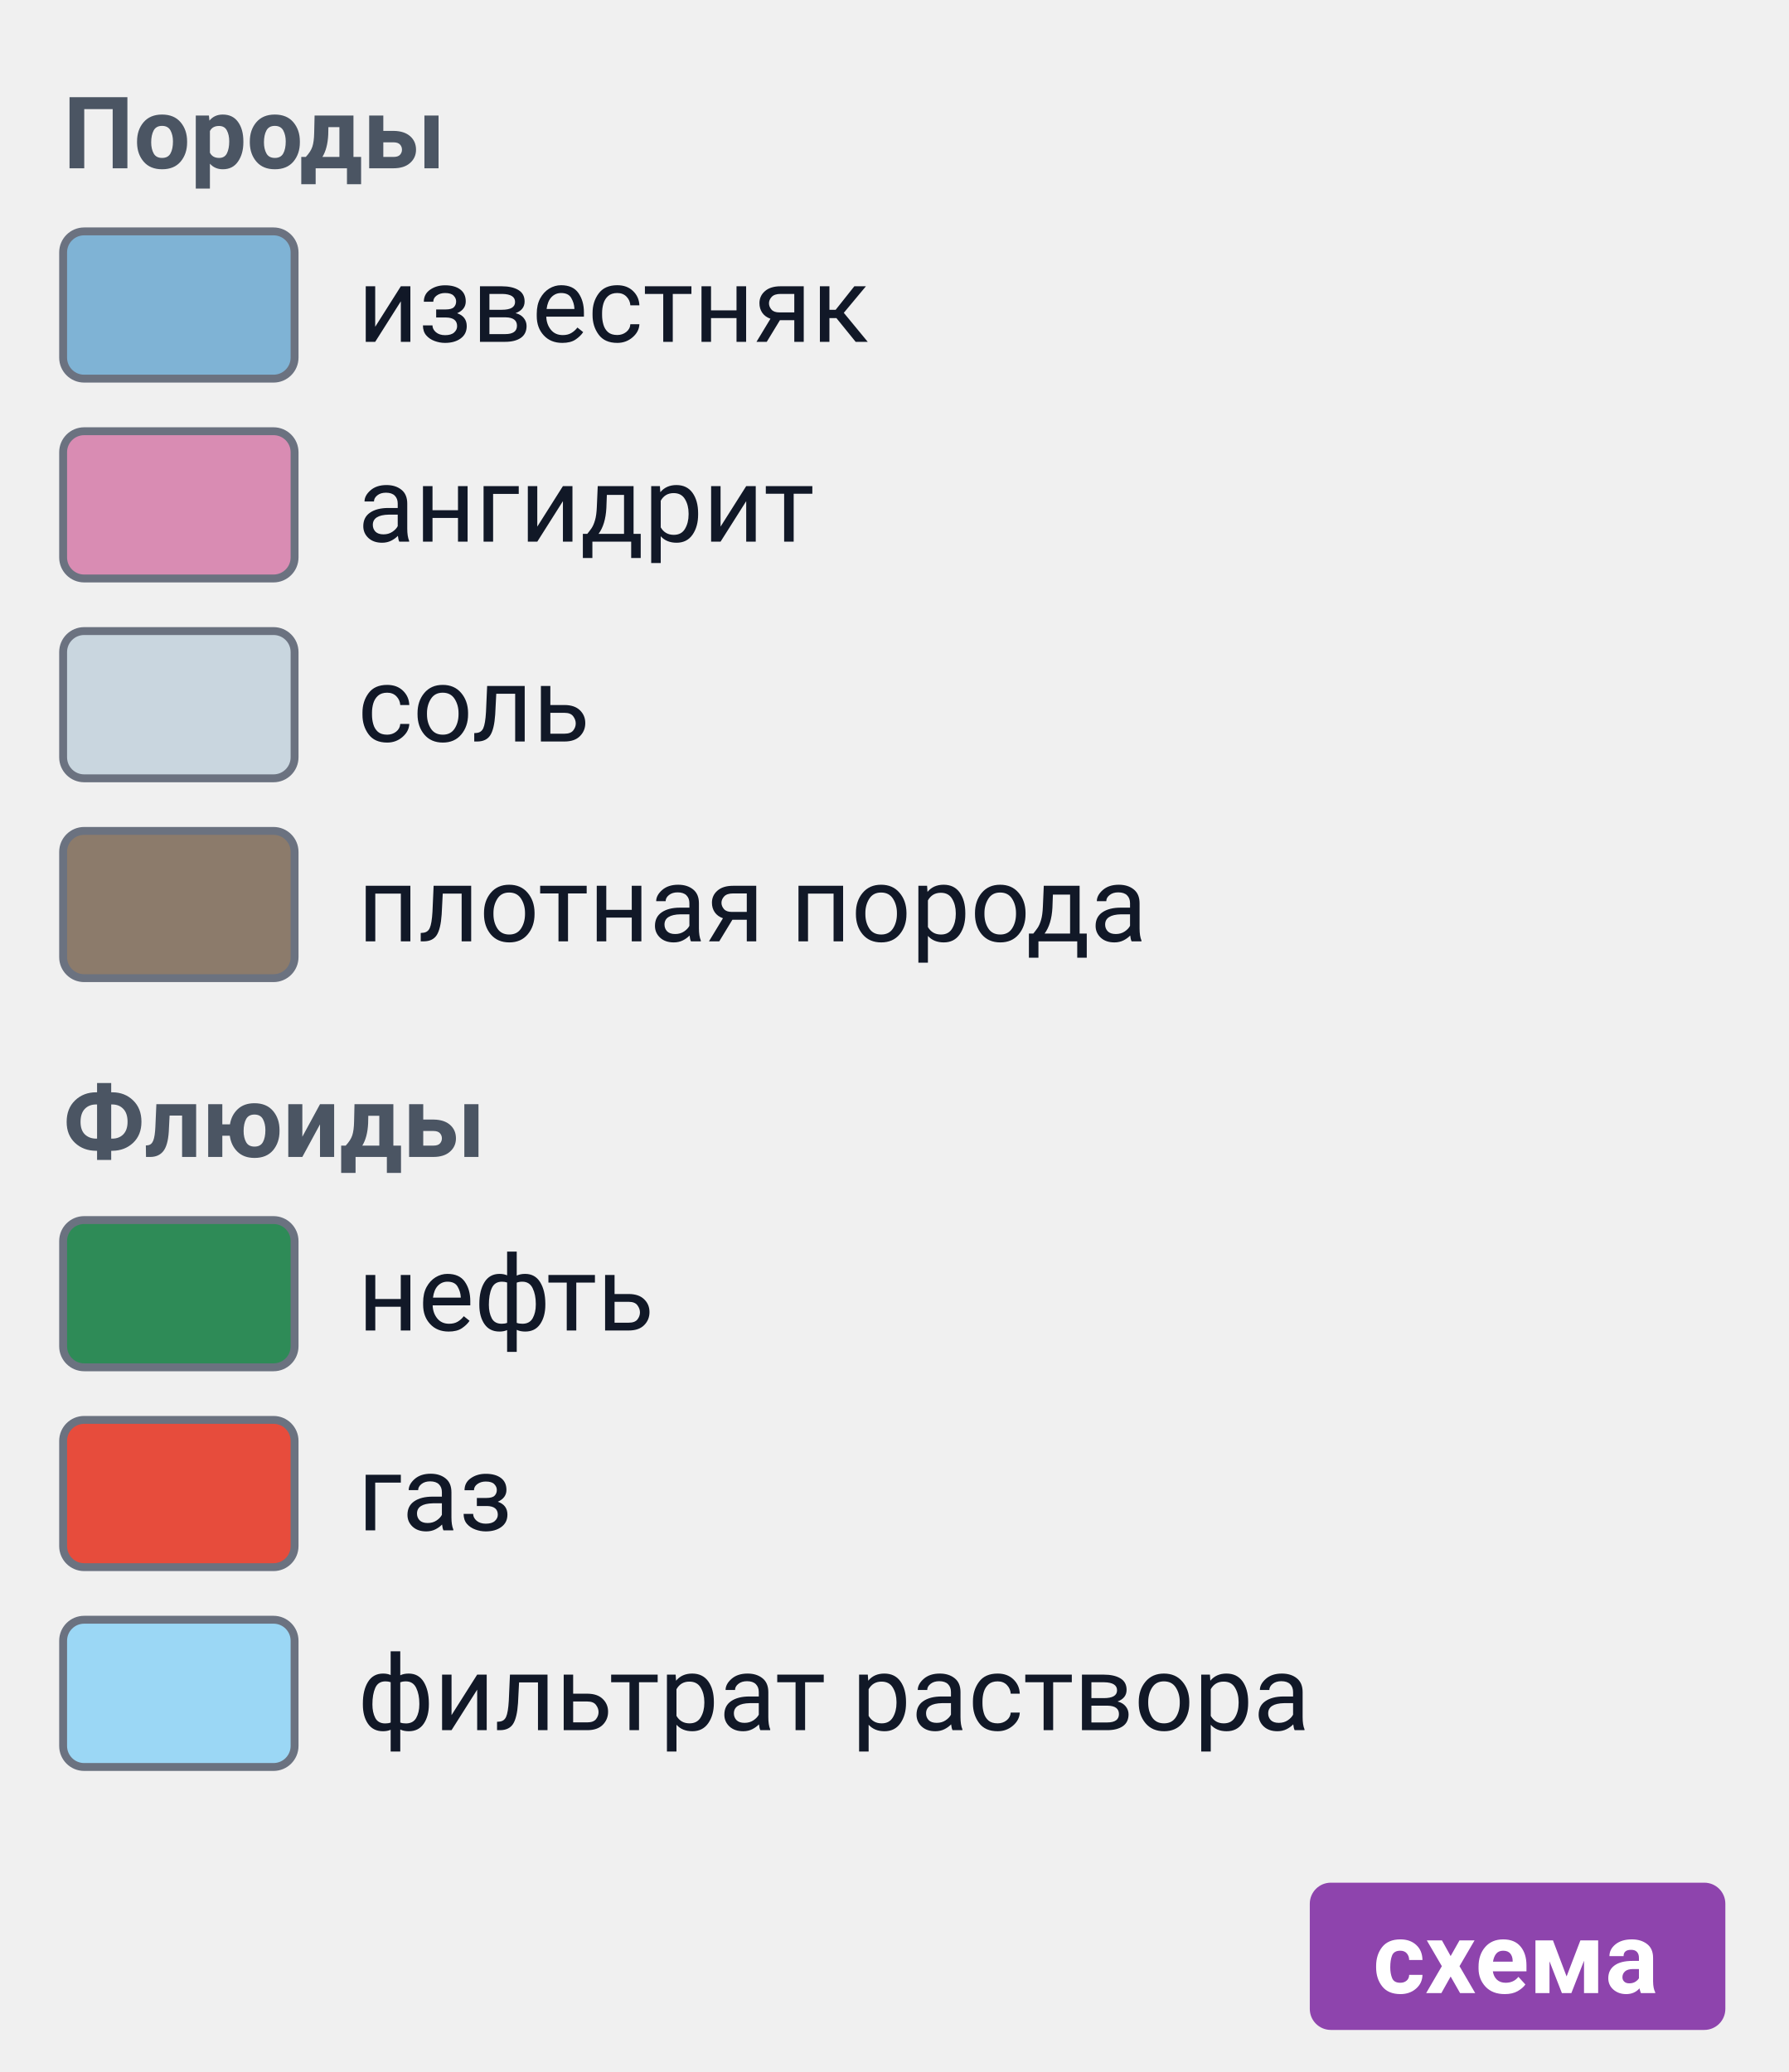
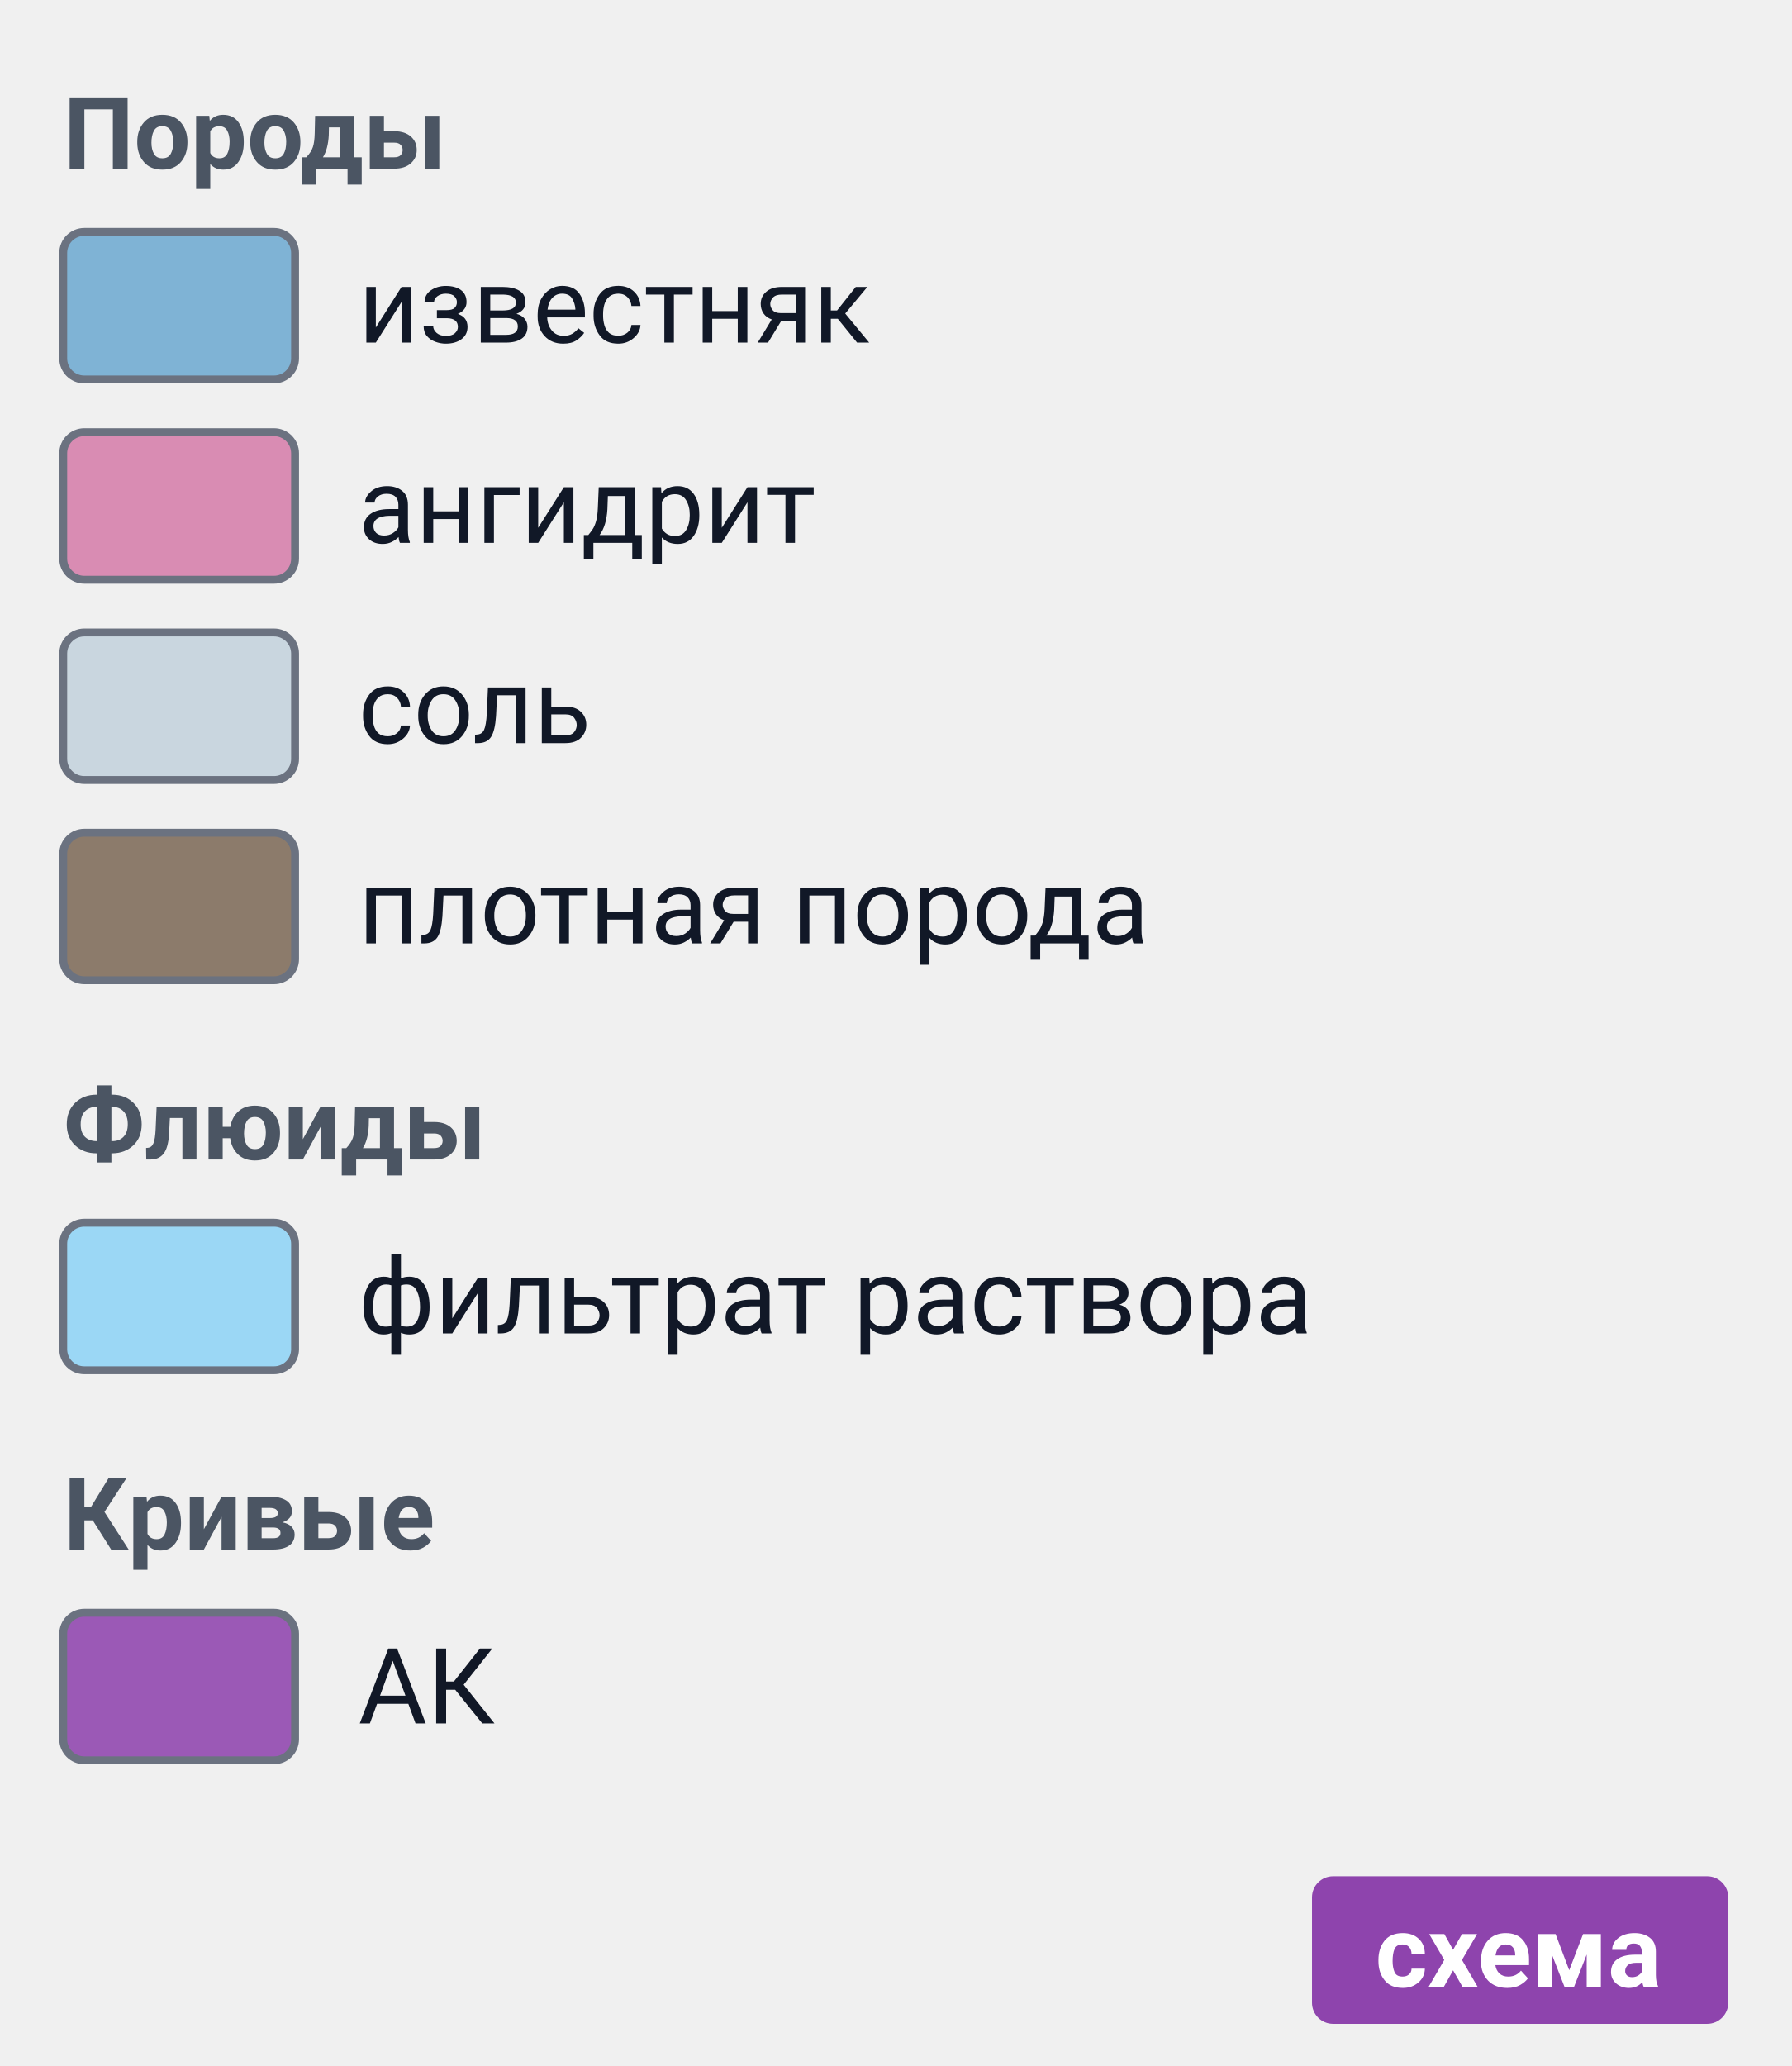
- <svg xmlns="http://www.w3.org/2000/svg" viewBox="0 0 340 394" role="img" aria-label="Условные цвета шага «Карбонаты, сульфаты и соли по признакам»: известняк, ангидрит, соль, плотная порода, нефть, газ, фильтрат раствора.">
+ <svg xmlns="http://www.w3.org/2000/svg" viewBox="0 0 340 392" role="img" aria-label="Условные цвета шага «Таблица признаков: карбонаты, сульфаты, соли»: известняк, ангидрит, соль, плотная порода, фильтрат раствора, АК.">
  <style>.i-in{fill:#F3F4F6;stroke:#6B7280;stroke-width:1.5}.i-out{fill:#FFFFFF;stroke:#111827;stroke-width:2.5}.i-node{fill:#E5E7EB;stroke:#374151;stroke-width:1.5}.i-warn{fill:#FFFFFF;stroke:#374151;stroke-width:2;stroke-dasharray:7 5}.it{fill:#111827;font-size:20px;font-family:system-ui,-apple-system,'Segoe UI',Roboto,sans-serif}.ih{fill:#4B5563;font-size:19px;font-weight:700;font-family:system-ui,-apple-system,'Segoe UI',Roboto,sans-serif}.il{fill:#4B5563;font-size:19px;font-family:system-ui,-apple-system,'Segoe UI',Roboto,sans-serif}.ia{stroke:#4B5563;stroke-width:2}.iah{fill:#4B5563}.ibt{fill:#FFFFFF;font-size:19px;font-weight:700;font-family:system-ui,-apple-system,'Segoe UI',Roboto,sans-serif}.isw{stroke:#6B7280;stroke-width:1.5}</style>
  <text class="ih" x="12" y="32">Породы</text>
  <rect class="isw" x="12" y="44" width="44" height="28" rx="4" fill="#7FB3D5" />
  <text class="it" x="68" y="65">известняк</text>
  <rect class="isw" x="12" y="82" width="44" height="28" rx="4" fill="#D98CB3" />
  <text class="it" x="68" y="103">ангидрит</text>
  <rect class="isw" x="12" y="120" width="44" height="28" rx="4" fill="#C9D6DF" />
  <text class="it" x="68" y="141">соль</text>
  <rect class="isw" x="12" y="158" width="44" height="28" rx="4" fill="#8C7B6B" />
  <text class="it" x="68" y="179">плотная порода</text>
  <text class="ih" x="12" y="220">Флюиды</text>
-   <rect class="isw" x="12" y="232" width="44" height="28" rx="4" fill="#2E8B57" />
-   <text class="it" x="68" y="253">нефть</text>
-   <rect class="isw" x="12" y="270" width="44" height="28" rx="4" fill="#E74C3C" />
-   <text class="it" x="68" y="291">газ</text>
-   <rect class="isw" x="12" y="308" width="44" height="28" rx="4" fill="#9BD7F5" />
-   <text class="it" x="68" y="329">фильтрат раствора</text>
-   <rect x="249" y="358" width="79" height="28" rx="4" fill="#8E44AD" />
-   <text class="ibt" x="261" y="379">схема</text>
+   <rect class="isw" x="12" y="232" width="44" height="28" rx="4" fill="#9BD7F5" />
+   <text class="it" x="68" y="253">фильтрат раствора</text>
+   <text class="ih" x="12" y="294">Кривые</text>
+   <rect class="isw" x="12" y="306" width="44" height="28" rx="4" fill="#9B59B6" />
+   <text class="it" x="68" y="327">АК</text>
+   <rect x="249" y="356" width="79" height="28" rx="4" fill="#8E44AD" />
+   <text class="ibt" x="261" y="377">схема</text>
</svg>
